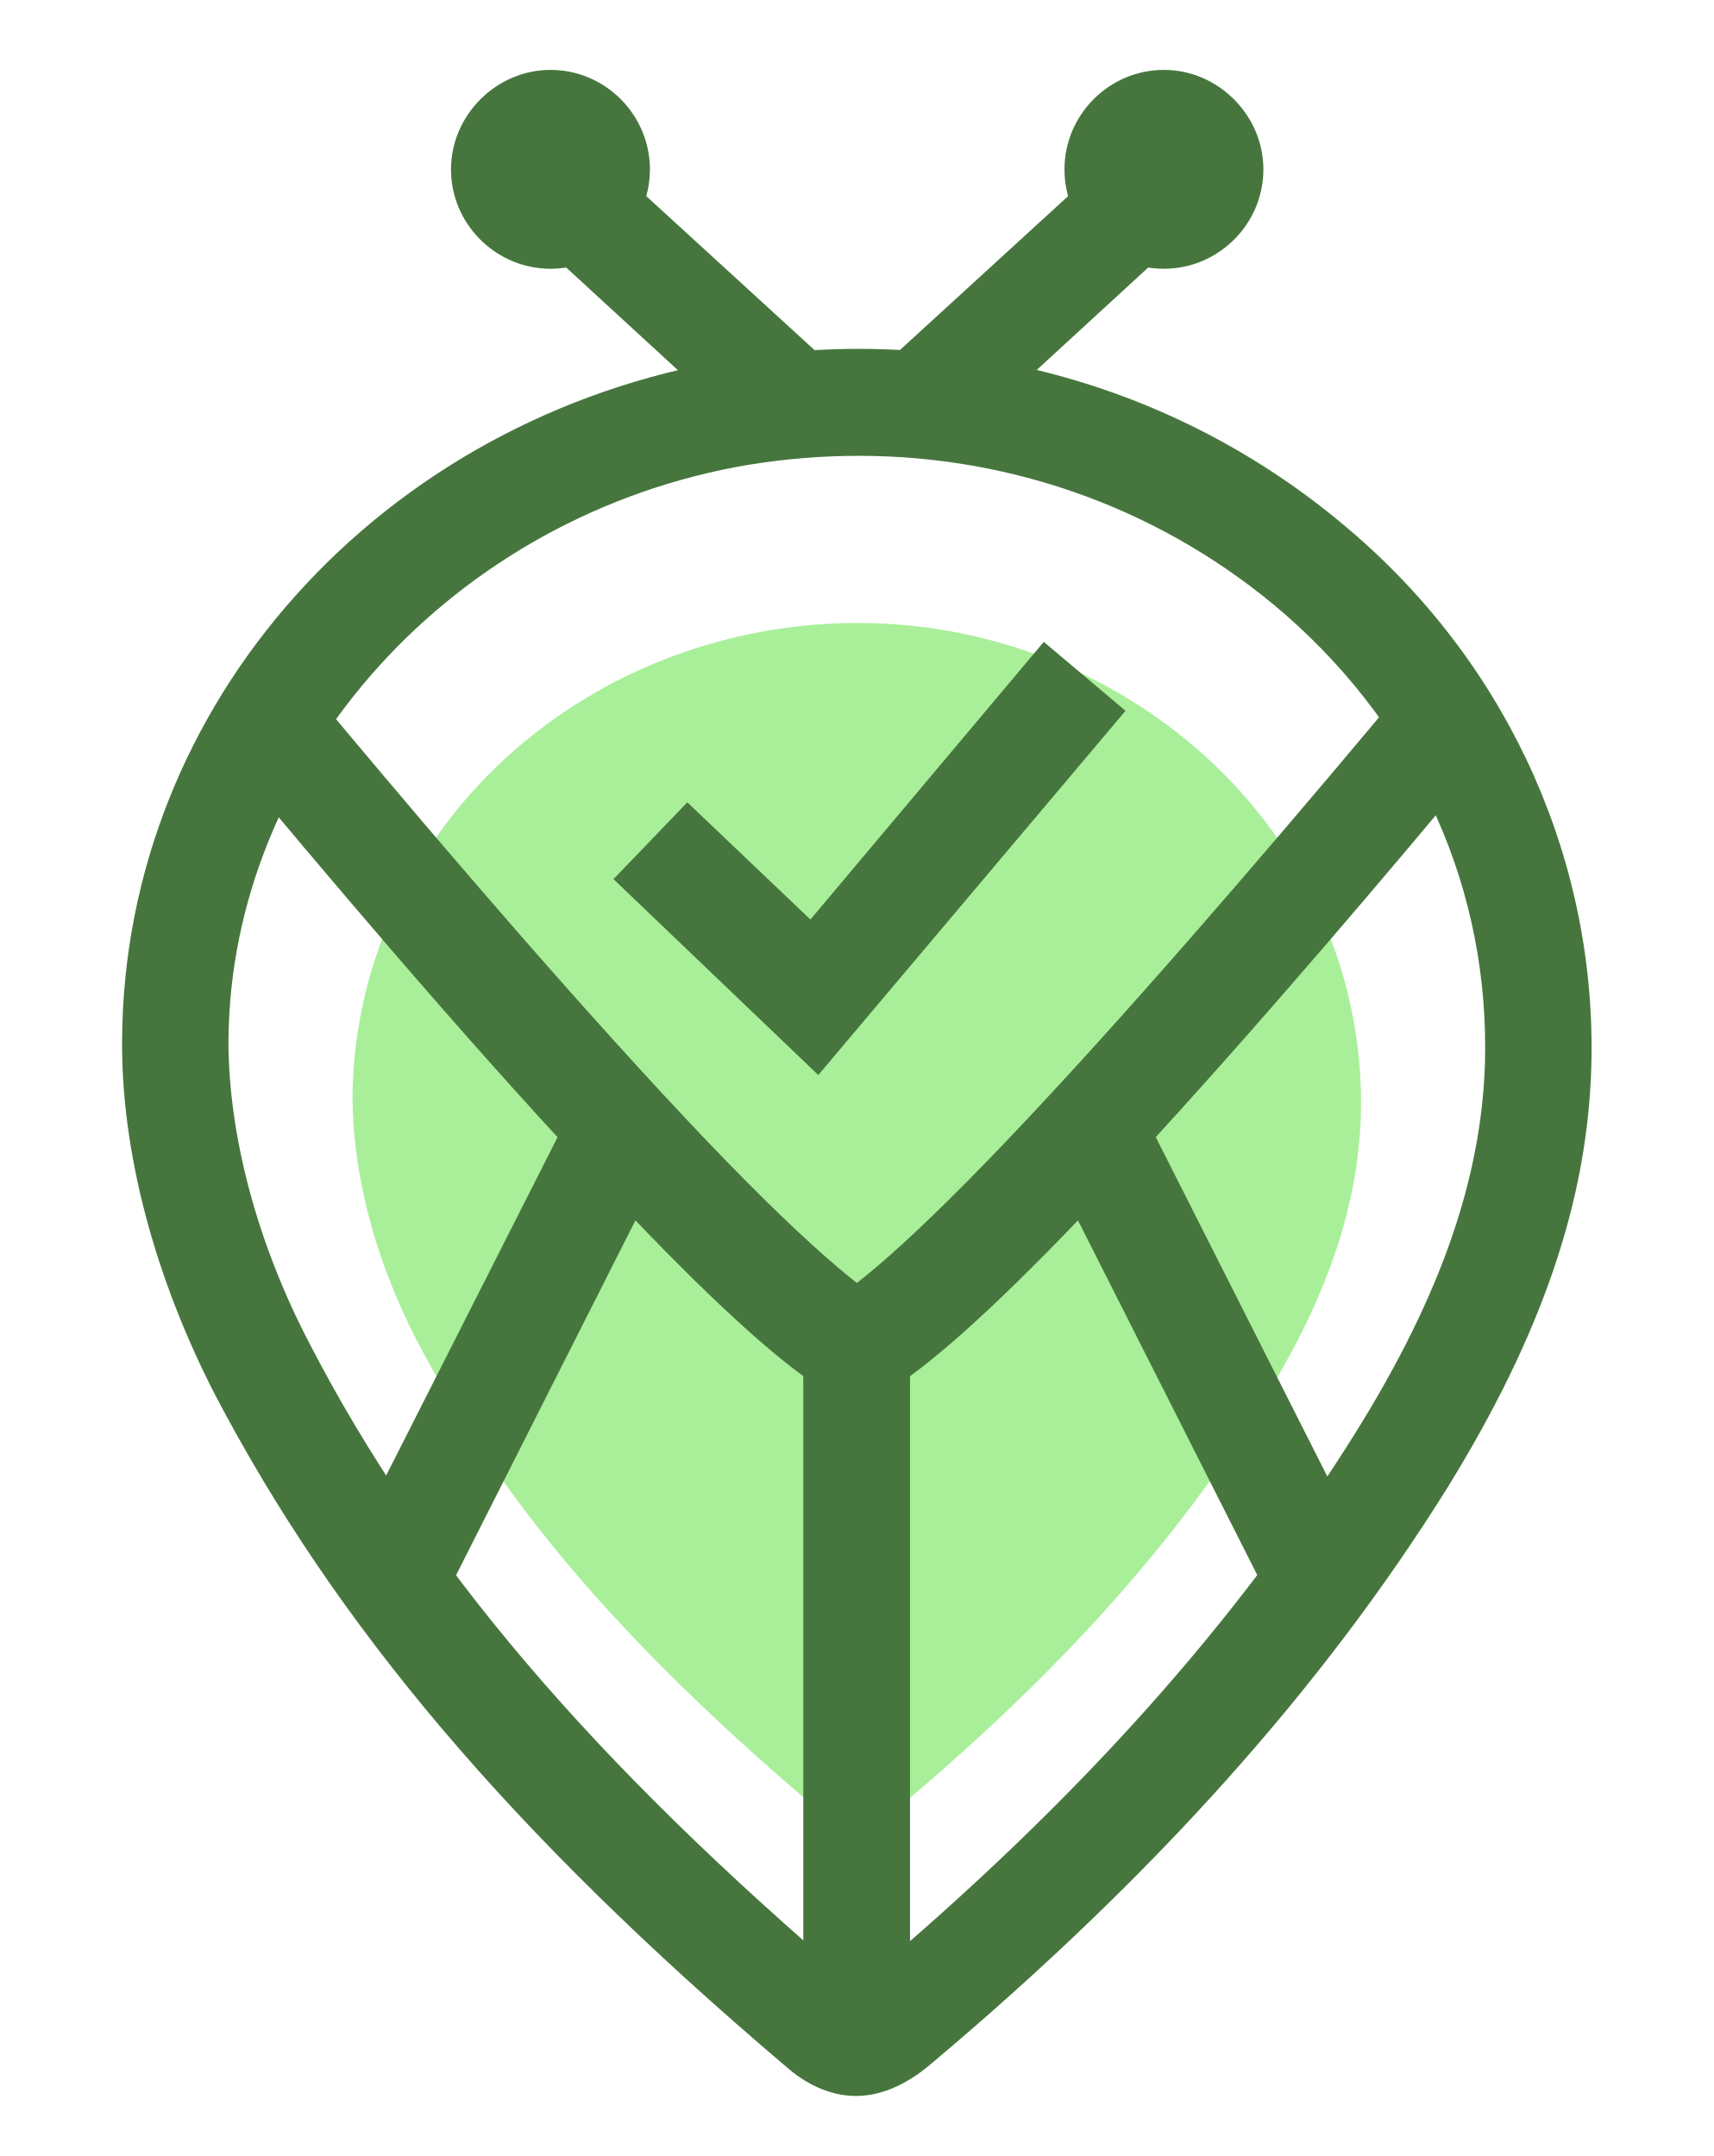
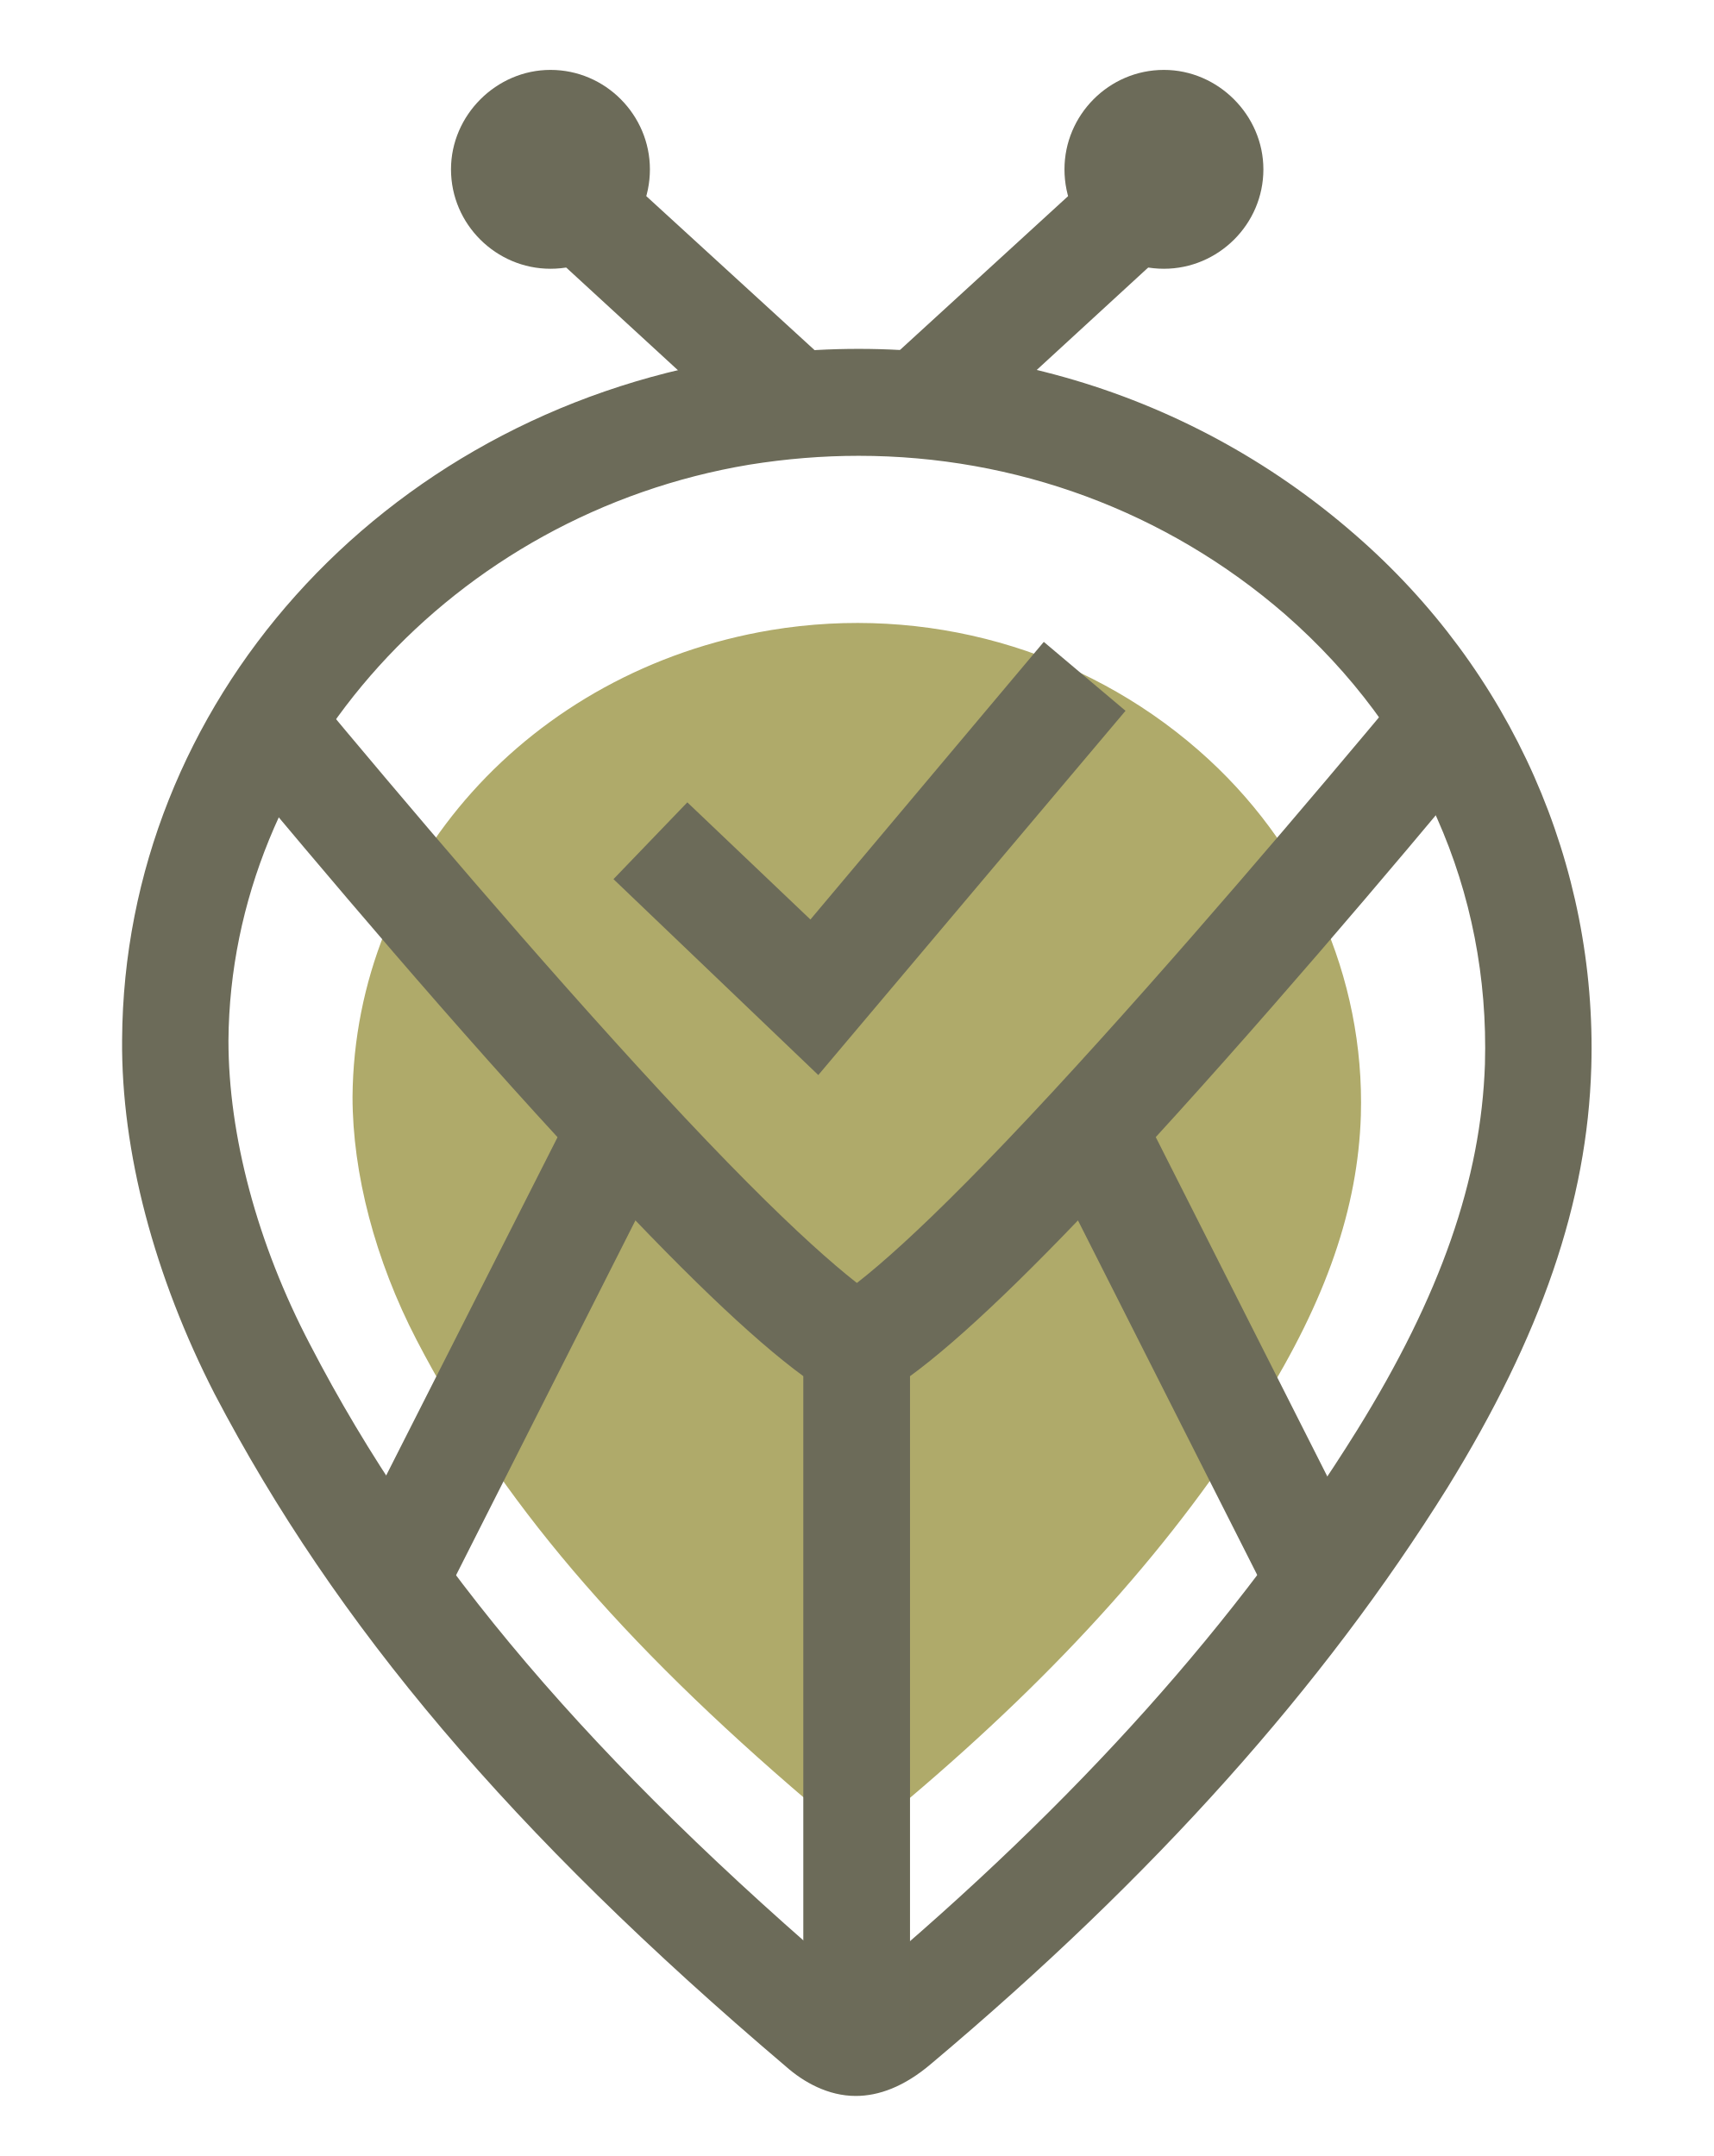
<svg xmlns="http://www.w3.org/2000/svg" version="1.2" viewBox="0 0 174 219" width="174" height="219">
  <style>
        .s16 {
-             fill: #a9ef9a
+             fill: #afaa6a
        }

        .s17 {
-             fill: #46763d
+             fill: #6c6b59
        }
    </style>
  <g id="_Artboards_">
    </g>
  <g id="Layer 1">
    <g id="&lt;Group&gt;">
      <g id="&lt;Group&gt;">
        <g id="&lt;Group&gt;">
          <path id="&lt;Path&gt;" class="s17" d="m66 17.2c0 5.6-4.5 10.1-10.1 10.1-5.5 0-10.1-4.5-10.1-10.1 0-5.5 4.6-10.1 10.1-10.1 5.6 0 10.1 4.6 10.1 10.1z" />
        </g>
        <g id="&lt;Group&gt;">
          <g id="&lt;Group&gt;">
            <g id="&lt;Group&gt;">
              <g id="&lt;Group&gt;">
                <path id="&lt;Compound Path&gt;" class="s16" d="m87 185c-2 0-3.7-1-4.9-2-19.1-16.3-31.4-30.7-39.8-46.9-4.2-8.1-6.5-16.9-6.5-24.7h3.7-3.7c0.2-23.4 18-43.3 42.5-47.4 15.7-2.6 31.6 1.9 43.4 12.2 10.9 9.5 16.9 23.1 16.5 37.1-0.3 9.4-3.5 18.7-10.1 29.3-8.6 13.9-20.3 27-35.9 40.2-1.9 1.6-3.7 2.2-5.2 2.2z" />
              </g>
            </g>
          </g>
          <g id="&lt;Group&gt;">
            <g id="&lt;Group&gt;">
              <path id="&lt;Compound Path&gt;" fill-rule="evenodd" class="s17" d="m86.9 212.9c-2.8 0-5.3-1.4-7.1-3-27.9-23.7-45.7-44.8-58-68.3-6.1-11.9-9.5-24.6-9.4-36 0.2-34.1 26.2-63.2 61.9-69.1 23-3.8 46 2.7 63.3 17.8 15.9 13.8 24.6 33.6 24 54.1-0.4 13.7-5.1 27.3-14.6 42.7-12.6 20.2-29.7 39.4-52.4 58.5-2.8 2.4-5.4 3.3-7.7 3.3zm0.3-166.6q-5.5 0-11.1 0.9c-30 5-52.7 30.1-52.9 58.5 0 9.6 2.9 20.6 8.3 30.9 11.5 22.2 28.6 42.3 55.4 65.1q0 0 0.1 0.1 0.2-0.2 0.6-0.5c21.8-18.3 38.2-36.7 50.2-56 8.5-13.7 12.6-25.5 13-37.2 0.5-17.6-6.7-33.8-20.3-45.7-12.1-10.5-27.4-16.1-43.3-16.1z" />
            </g>
          </g>
          <g id="&lt;Group&gt;">
            <path id="&lt;Path&gt;" class="s17" d="m92.4 207.4h-10.8v-67.6c-5.2-3.8-12.6-10.9-22.4-21.5-12.7-13.6-26.6-30.1-36.1-41.5l8.4-6.9c9.4 11.3 23.2 27.6 35.6 41 13.4 14.5 19.8 19.6 22.7 21.4l2.6 1.6z" />
          </g>
          <g id="&lt;Group&gt;">
            <path id="&lt;Path&gt;" class="s17" d="m44.8 163l-9.7-5 23.2-45.8 9.7 4.9z" />
          </g>
          <g id="&lt;Group&gt;">
            <path id="&lt;Path&gt;" class="s17" d="m92.4 207.4h-10.8v-73.5l2.6-1.6c3-1.8 9.3-6.9 22.7-21.4 12.3-13.3 26.2-29.7 35.7-41.1l8.3 6.9c-9.6 11.6-23.6 28.1-36.1 41.6-9.8 10.6-17.2 17.7-22.4 21.5z" />
          </g>
          <g id="&lt;Group&gt;">
            <path id="&lt;Path&gt;" class="s17" d="m129.2 163l-23.2-45.9 9.7-4.9 23.2 45.9z" />
          </g>
          <g id="&lt;Group&gt;">
            <path id="&lt;Path&gt;" class="s17" d="m83.1 109.2l-20.8-19.9 7.5-7.8 12.5 11.9 23.7-28.2 8.3 7z" />
          </g>
          <g id="&lt;Group&gt;">
            <path id="&lt;Path&gt;" class="s17" d="m77 45.1l-23.5-21.6 7.3-8 23.6 21.6z" />
          </g>
          <g id="&lt;Group&gt;">
            <path id="&lt;Path&gt;" class="s17" d="m97.1 45.1l-7.4-8 23.6-21.6 7.3 8z" />
          </g>
        </g>
        <g id="&lt;Group&gt;">
          <path id="&lt;Path&gt;" class="s17" d="m108.1 17.2c0 5.6 4.5 10.1 10.1 10.1 5.5 0 10.1-4.5 10.1-10.1 0-5.5-4.6-10.1-10.1-10.1-5.6 0-10.1 4.6-10.1 10.1z" />
        </g>
      </g>
    </g>
  </g>
</svg>
